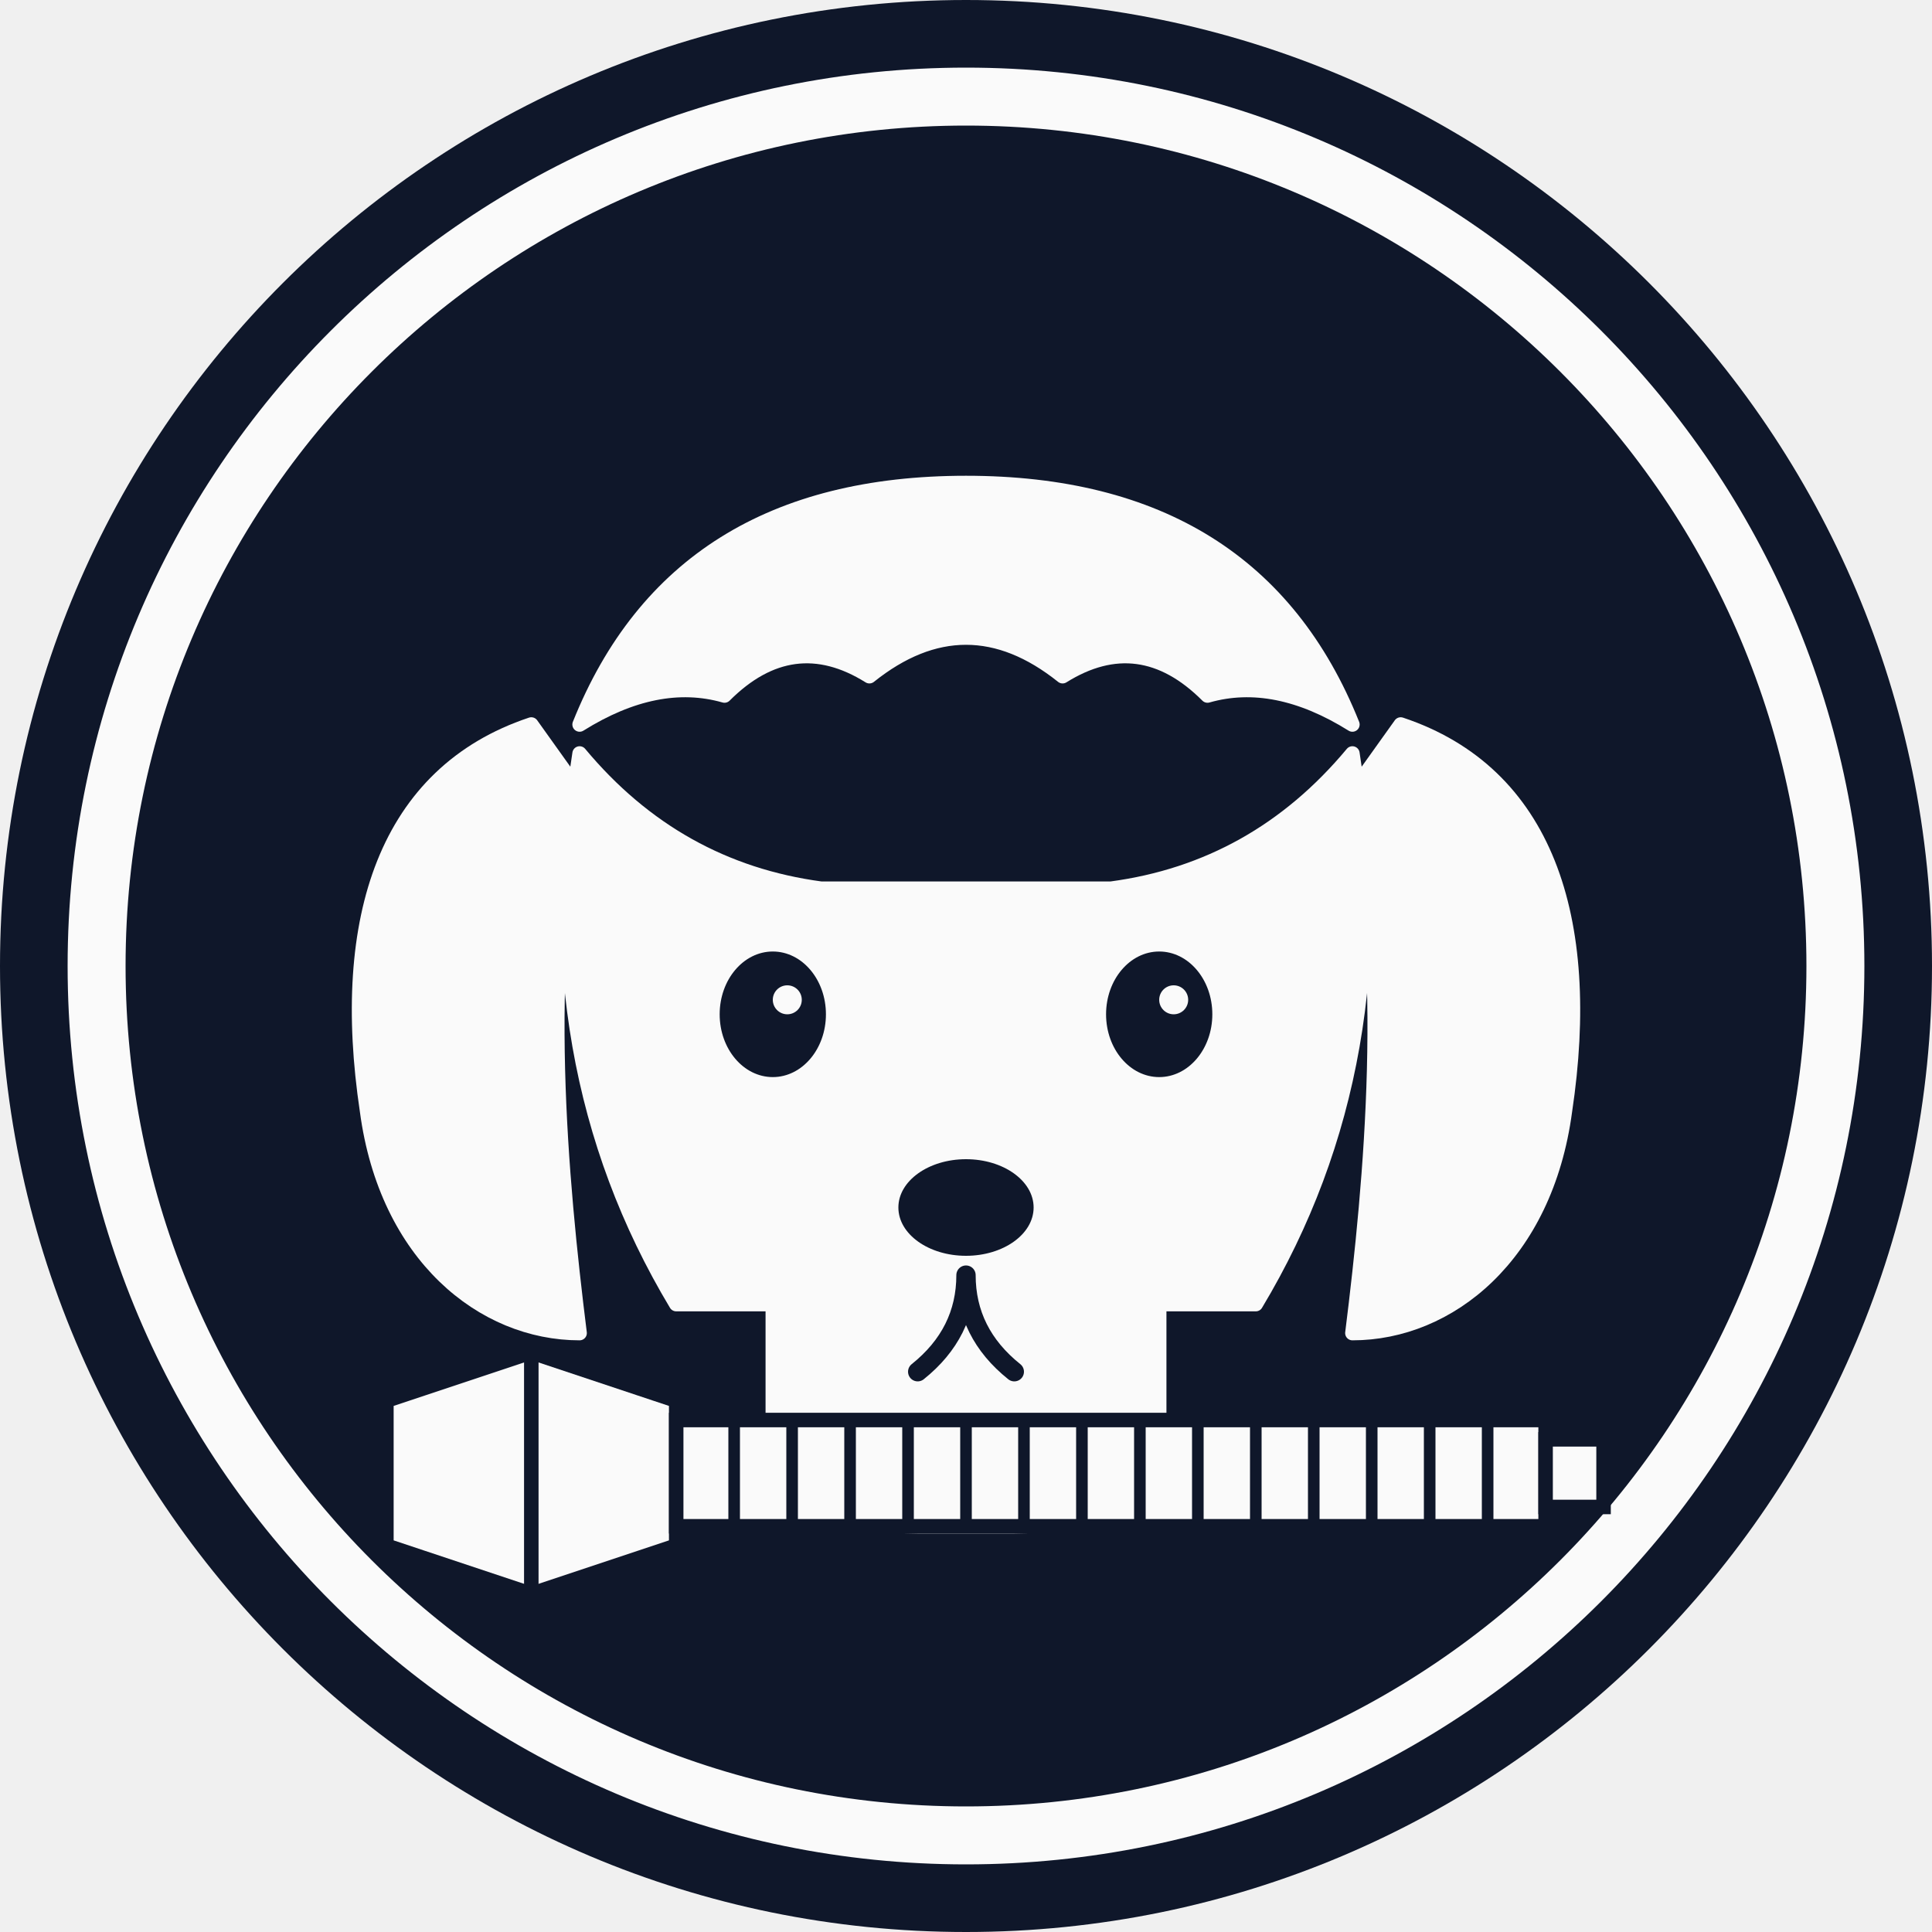
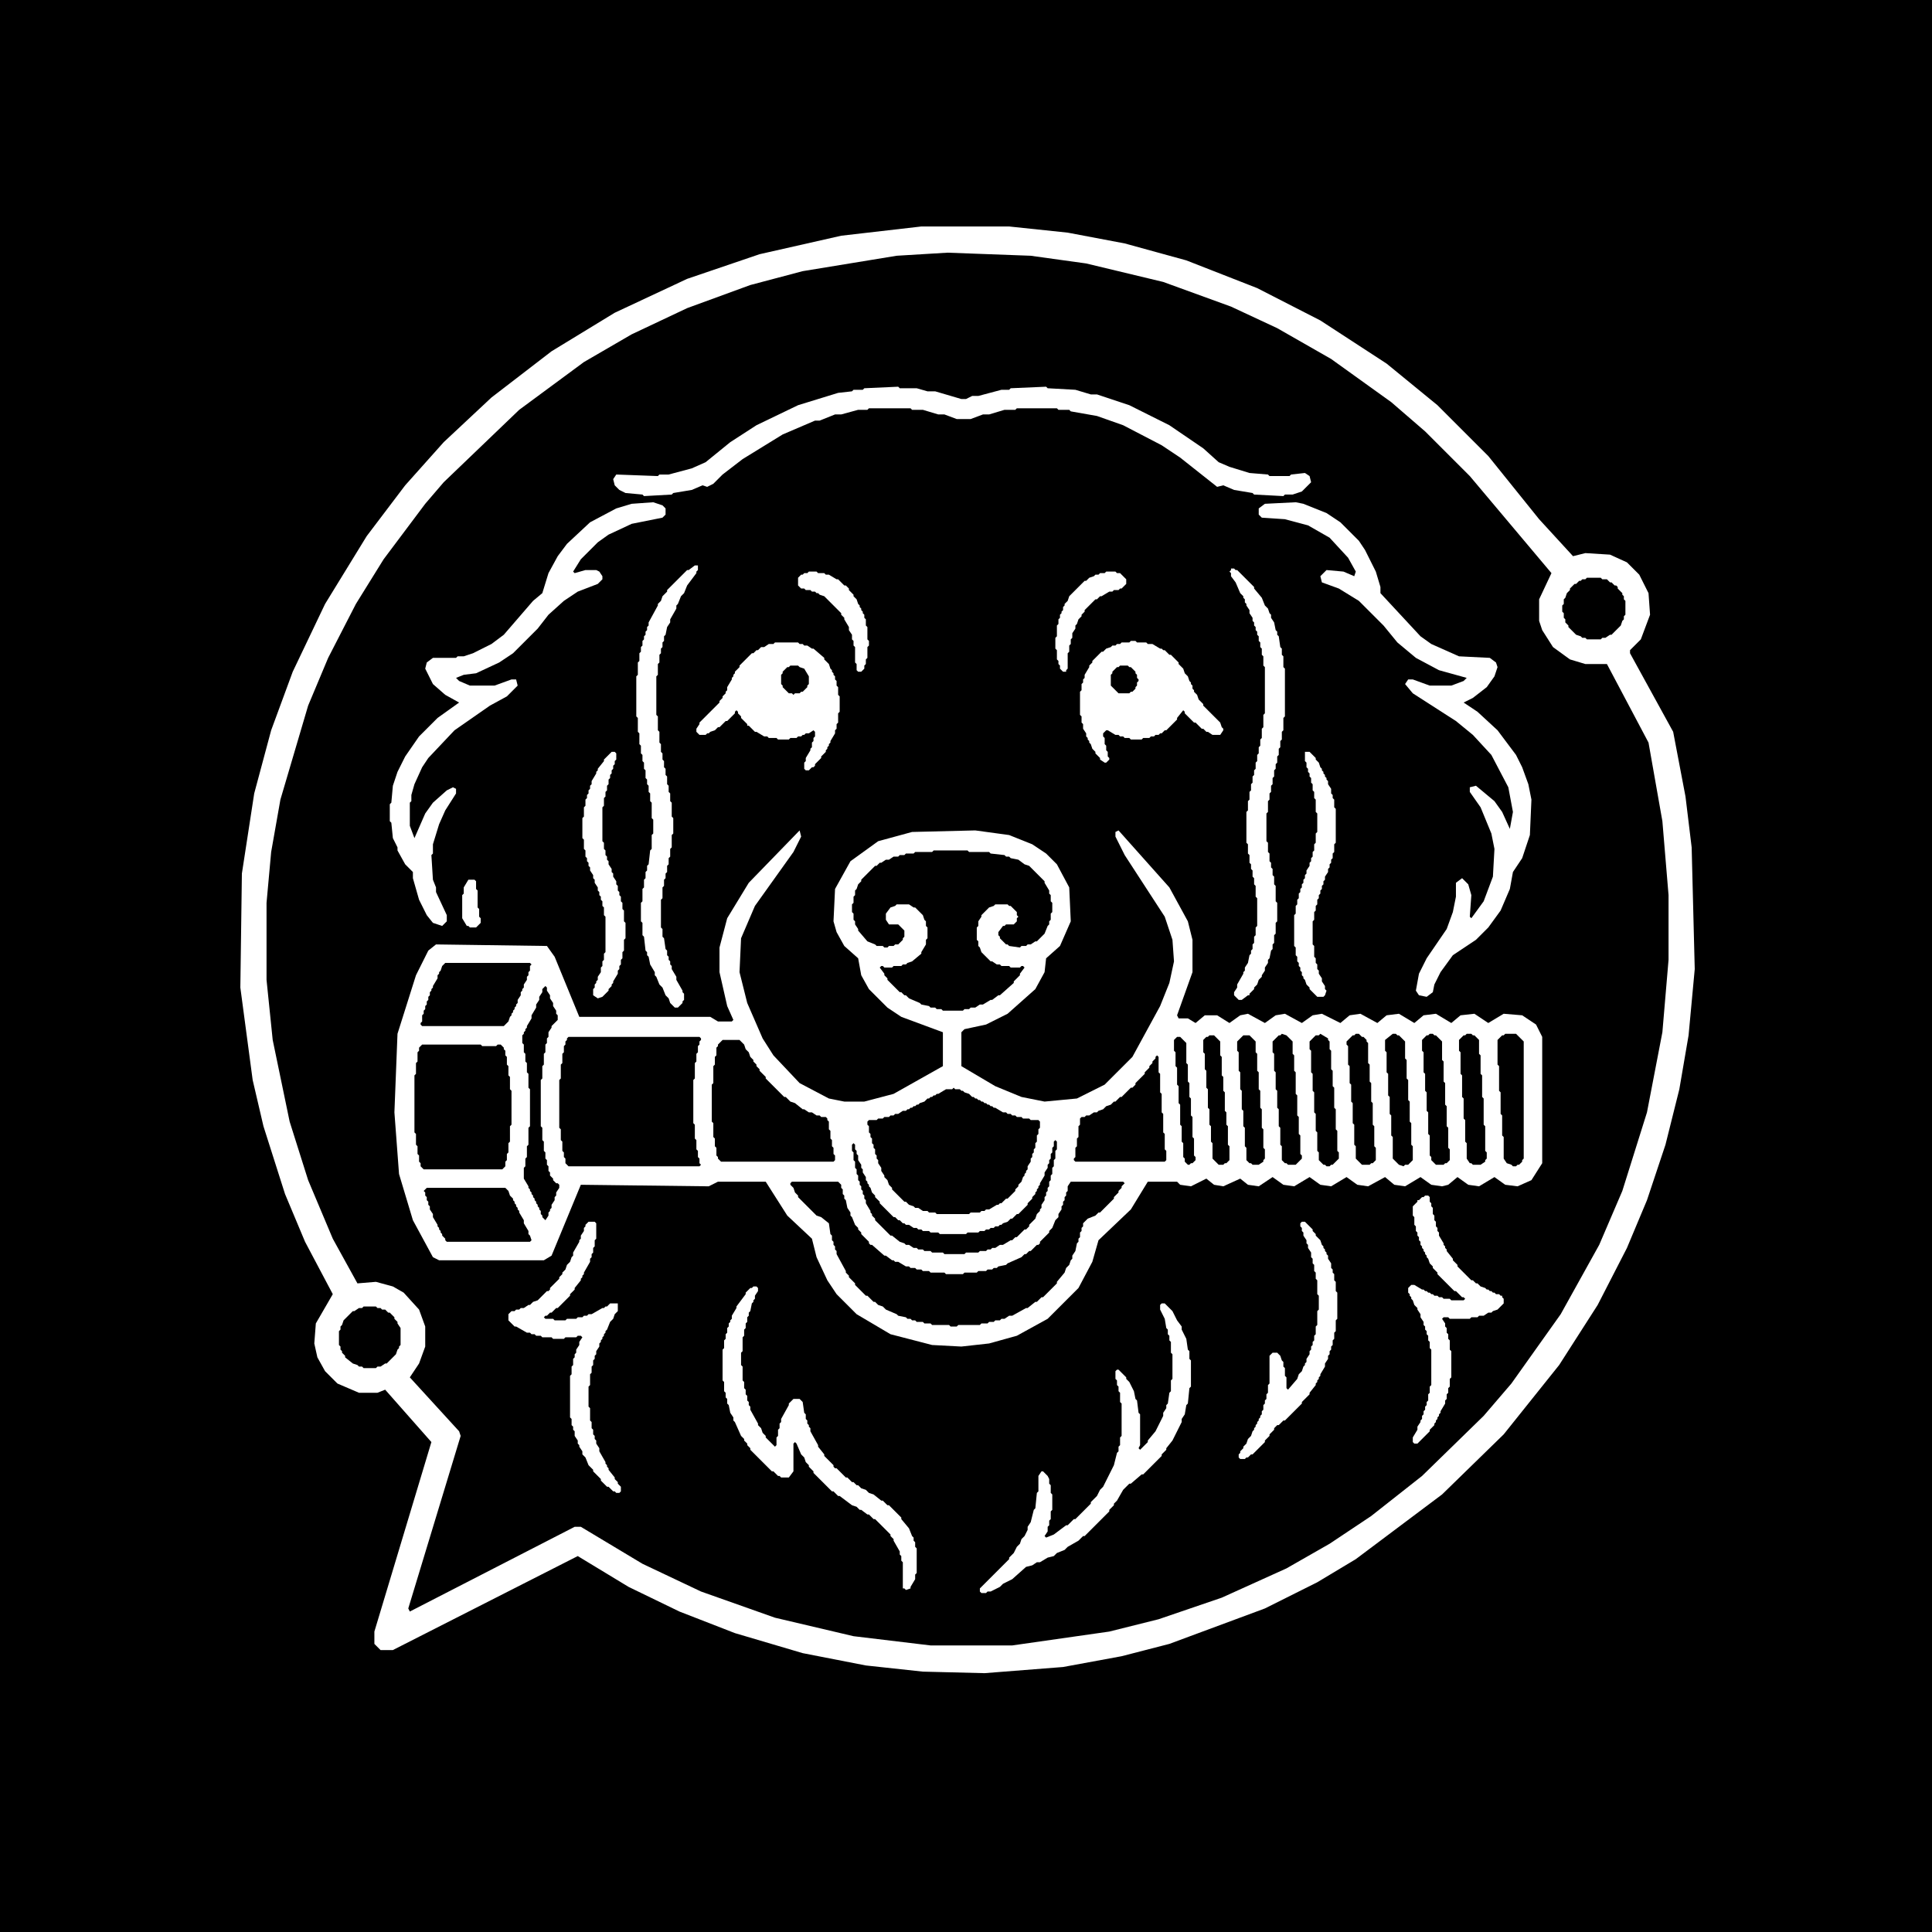
- <svg xmlns="http://www.w3.org/2000/svg" viewBox="0 0 200 200">
-   <circle cx="100" cy="100" r="100" fill="#0f172a" />
-   <circle cx="100" cy="100" r="90" fill="none" stroke="#fafafa" stroke-width="6" />
-   <g fill="#fafafa" stroke="#fafafa" stroke-width="1.5" stroke-linejoin="round">
-     <path d="M 55 75              C 40 80, 35 95, 38 115              C 40 130, 50 138, 60 138              C 58 122, 56 100, 60 82              Z" />
-     <path d="M 145 75              C 160 80, 165 95, 162 115              C 160 130, 150 138, 140 138              C 142 122, 144 100, 140 82              Z" />
-     <path d="M 60 75              Q 70 50, 100 50              Q 130 50, 140 75              Q 132 70, 125 72              Q 118 65, 110 70              Q 100 62, 90 70              Q 82 65, 75 72              Q 68 70, 60 75              Z" />
-     <path d="M 60 78              Q 55 110, 70 135              L 80 135              L 80 152              Q 85 158, 95 158              L 105 158              Q 115 158, 120 152              L 120 135              L 130 135              Q 145 110, 140 78              Q 130 90, 115 92              L 85 92              Q 70 90, 60 78              Z" />
-   </g>
-   <g fill="#0f172a">
-     <ellipse cx="80" cy="105" rx="5.5" ry="6.5" />
-     <ellipse cx="120" cy="105" rx="5.5" ry="6.5" />
-   </g>
-   <circle cx="81.5" cy="103.5" r="1.5" fill="#fafafa" />
-   <circle cx="121.5" cy="103.5" r="1.5" fill="#fafafa" />
-   <ellipse cx="100" cy="125" rx="7" ry="5" fill="#0f172a" />
-   <path d="M 100 132 Q 100 138, 95 142 M 100 132 Q 100 138, 105 142" stroke="#0f172a" stroke-width="2" fill="none" stroke-linecap="round" />
-   <g>
-     <polygon points="40,145 55,140 70,145 70,160 55,165 40,160" fill="#fafafa" stroke="#0f172a" stroke-width="1.5" />
-     <line x1="55" y1="140" x2="55" y2="165" stroke="#0f172a" stroke-width="1.5" />
-     <rect x="70" y="147" width="90" height="11" fill="#fafafa" stroke="#0f172a" stroke-width="1.5" />
-     <g stroke="#0f172a" stroke-width="1.2">
-       <line x1="76" y1="147" x2="76" y2="158" />
-       <line x1="82" y1="147" x2="82" y2="158" />
-       <line x1="88" y1="147" x2="88" y2="158" />
-       <line x1="94" y1="147" x2="94" y2="158" />
-       <line x1="100" y1="147" x2="100" y2="158" />
-       <line x1="106" y1="147" x2="106" y2="158" />
-       <line x1="112" y1="147" x2="112" y2="158" />
-       <line x1="118" y1="147" x2="118" y2="158" />
-       <line x1="124" y1="147" x2="124" y2="158" />
-       <line x1="130" y1="147" x2="130" y2="158" />
-       <line x1="136" y1="147" x2="136" y2="158" />
-       <line x1="142" y1="147" x2="142" y2="158" />
-       <line x1="148" y1="147" x2="148" y2="158" />
-       <line x1="154" y1="147" x2="154" y2="158" />
-     </g>
-     <rect x="160" y="149" width="6" height="7" fill="#fafafa" stroke="#0f172a" stroke-width="1.5" />
-   </g>
+ <svg xmlns="http://www.w3.org/2000/svg" width="1254" height="1254" viewBox="0 0 1254 1254" role="img" aria-label="AI chatbot dog line logo, dark theme reversed colors">
+   <style>.bg{fill:#000000}.logo-mark{fill:#FFFFFF}</style>
+   <rect class="bg" width="100%" height="100%" />
+   <path class="logo-mark" fill-rule="evenodd" d="M1064,373L1056,365L1045,360L1029,359L1021,361L999,337L966,296L933,263L900,236L857,208L816,187L770,169L730,158L693,151L655,147L598,147L546,153L493,165L446,181L399,203L358,228L319,258L288,287L263,315L238,348L211,392L190,436L176,474L165,515L157,567L156,641L164,701L171,731L185,775L198,806L216,840L205,859L204,872L206,881L211,890L219,898L233,904L245,904L250,902L280,936L243,1059L243,1067L247,1071L255,1071L375,1010L408,1030L441,1046L477,1060L521,1073L562,1081L599,1085L639,1086L690,1082L728,1075L759,1067L821,1044L855,1027L880,1012L936,970L976,931L1012,886L1037,847L1056,810L1069,779L1081,743L1090,707L1096,672L1100,629L1098,550L1094,517L1086,475L1058,424L1058,422L1065,415L1071,399L1070,385ZM236,848L244,848L245,849L247,849L248,850L250,850L252,852L253,852L256,855L256,856L258,858L258,859L260,862L260,873L259,874L259,875L258,876L257,879L251,885L250,885L247,887L245,887L244,888L236,888L235,887L233,887L232,886L229,885L224,881L224,880L222,878L222,877L221,876L221,874L220,873L220,864L221,863L221,861L222,860L223,857L229,851L230,851L233,849L235,849ZM1030,375L1039,375L1040,376L1043,376L1045,378L1046,378L1048,380L1049,380L1050,381L1050,382L1053,385L1053,386L1054,387L1054,389L1055,390L1055,399L1054,400L1054,402L1053,403L1052,406L1046,412L1045,412L1042,414L1040,414L1039,415L1030,415L1029,414L1027,414L1026,413L1023,412L1018,407L1018,406L1016,404L1016,402L1015,401L1015,398L1014,397L1014,393L1015,392L1015,389L1016,388L1017,385L1019,383L1019,382L1022,379L1023,379L1025,377L1026,377L1027,376L1029,376ZM903,261L925,280L954,309L1007,372L999,389L999,403L1001,409L1008,420L1019,428L1029,431L1043,431L1070,482L1079,533L1083,581L1083,623L1079,670L1069,722L1053,773L1038,808L1013,853L981,898L963,919L923,958L890,984L863,1002L835,1018L793,1037L752,1051L720,1059L657,1068L604,1068L554,1062L503,1050L455,1033L417,1015L377,991L373,991L266,1046L265,1044L299,932L298,929L266,894L272,885L276,874L276,861L272,850L262,839L255,835L244,832L232,833L216,804L200,766L188,728L177,675L173,636L173,586L176,553L182,519L200,458L213,427L231,392L249,363L276,327L288,313L337,266L379,235L410,217L446,200L487,185L521,176L582,166L615,164L669,166L705,171L755,183L799,199L829,213L864,233ZM756,846L754,846L753,847L753,850L756,856L757,862L758,863L758,866L759,867L759,870L760,871L760,878L761,879L761,895L760,896L760,903L759,904L758,911L757,912L757,914L755,917L755,919L750,929L745,935L745,936L740,941L739,940L740,938L740,918L739,917L738,909L737,908L736,903L733,897L731,895L731,894L726,889L725,889L724,890L724,895L725,896L725,899L726,900L726,903L727,904L727,910L728,911L728,932L727,933L727,938L726,939L726,942L725,943L723,951L716,965L714,967L712,971L708,975L708,976L698,986L697,986L693,990L692,990L684,996L679,998L678,997L680,994L680,991L681,990L681,987L682,986L682,981L683,980L683,970L682,969L682,964L681,963L681,960L680,958L677,955L676,955L674,958L674,968L673,969L672,979L671,980L669,988L667,991L667,993L665,997L663,999L662,1002L660,1004L658,1008L655,1011L655,1012L636,1031L636,1033L637,1034L640,1034L641,1033L643,1033L649,1030L651,1028L657,1025L666,1017L670,1016L673,1014L675,1014L680,1011L684,1010L686,1008L691,1006L693,1004L700,1000L703,997L704,997L720,981L720,980L723,977L723,976L725,974L729,967L733,963L734,963L741,957L742,957L754,945L754,944L757,941L757,940L761,935L767,923L767,921L769,918L770,912L771,911L772,901L773,900L773,883L772,882L772,877L771,876L770,869L767,863L767,861L764,857L761,851ZM487,836L484,839L484,840L478,848L478,849L475,854L475,856L474,857L474,858L473,859L473,861L472,862L472,865L471,866L471,869L470,870L470,875L469,876L469,896L470,897L470,903L471,904L471,907L472,908L472,911L473,912L474,917L476,920L476,922L477,923L481,932L483,934L483,935L485,937L485,938L487,940L487,941L501,955L502,955L505,958L506,958L507,959L512,959L515,955L515,937L516,936L517,937L520,944L522,946L523,949L525,951L525,952L528,955L528,956L540,968L541,968L544,971L545,971L553,977L556,978L558,980L559,980L563,983L564,983L567,986L568,986L578,996L578,997L580,999L580,1000L584,1007L584,1009L585,1010L585,1013L586,1014L586,1031L587,1031L588,1032L591,1031L591,1030L594,1025L594,1022L595,1021L595,1005L594,1004L594,1001L593,1000L593,998L592,997L590,992L585,986L585,985L577,977L576,977L573,974L572,974L567,970L564,969L562,967L559,966L557,964L556,964L554,962L553,962L550,959L549,959L543,953L542,953L541,952L541,951L535,945L535,944L531,939L531,938L526,929L526,927L525,926L525,925L524,924L524,922L523,921L523,918L522,917L521,910L519,908L515,908L512,911L512,912L507,921L507,923L506,924L506,927L505,928L505,932L504,933L504,938L503,939L497,933L497,932L495,930L494,927L492,925L492,924L487,915L487,913L486,912L486,910L485,909L485,906L484,905L484,902L483,901L483,897L482,896L482,887L481,886L481,878L482,877L482,868L483,867L483,863L484,862L484,859L485,858L485,855L486,854L486,852L487,851L488,846L489,845L489,844L490,843L490,841L492,838L492,836L491,835L489,835L488,836ZM847,793L845,793L844,794L844,796L845,797L845,799L846,800L846,802L848,805L848,807L849,808L849,810L851,813L851,816L852,817L852,820L853,821L853,825L854,826L854,830L855,831L855,840L856,841L856,850L855,851L855,860L854,861L854,866L853,867L853,870L852,871L852,873L851,874L851,876L850,877L850,879L848,882L848,884L847,885L847,886L846,887L845,890L843,892L842,895L836,902L835,901L835,894L834,893L834,888L833,887L833,884L832,883L831,880L829,878L826,878L824,880L824,898L823,899L823,904L822,905L822,908L821,909L821,911L820,912L820,915L819,916L819,918L818,919L818,920L817,921L817,922L816,923L816,924L815,925L815,926L814,927L814,928L813,929L812,932L810,934L809,937L807,939L807,940L805,942L805,943L804,944L804,946L805,947L808,947L809,946L810,946L812,944L813,944L821,936L821,935L824,932L824,931L827,928L827,927L829,925L830,925L833,922L834,922L845,911L845,910L850,905L850,904L854,899L854,898L855,897L855,896L856,895L856,894L857,893L857,892L860,887L860,885L862,882L862,880L863,879L863,877L864,876L864,874L865,873L865,870L866,869L866,865L867,864L867,857L868,856L868,839L867,838L867,832L866,831L866,827L865,826L865,824L864,823L864,820L862,817L862,815L861,814L861,813L860,812L860,811L859,810L859,809L858,808L857,805L854,802L854,801L852,799L852,798ZM382,793L380,795L380,796L379,797L379,799L377,802L377,804L376,805L376,806L372,813L372,815L371,816L370,819L368,821L367,824L365,826L365,827L363,829L363,830L357,836L357,837L356,838L355,838L349,844L346,845L344,847L343,847L340,849L338,849L337,850L335,850L334,851L332,851L330,853L330,857L334,861L335,861L342,865L344,865L345,866L347,866L348,867L351,867L352,868L358,868L359,869L366,869L367,868L374,868L375,867L377,867L378,868L376,871L376,873L374,876L374,878L373,879L373,881L372,882L372,886L371,887L371,892L370,893L370,920L371,921L371,925L372,926L372,928L373,929L373,932L375,935L375,937L376,938L376,939L378,942L378,944L380,946L382,951L385,954L385,955L390,960L390,961L394,965L395,965L398,968L399,968L400,969L402,969L403,968L403,965L401,963L401,962L399,960L399,959L395,954L395,953L394,952L394,951L393,950L393,949L389,942L389,940L387,937L387,935L386,934L386,932L385,931L385,928L384,927L384,923L383,922L383,914L382,913L382,900L383,899L383,892L384,891L384,887L385,886L385,883L386,882L386,880L387,879L387,877L389,874L389,872L390,871L390,870L391,869L391,868L392,867L392,866L393,865L393,864L394,863L396,858L398,856L399,853L401,851L401,846L396,846L394,848L393,848L392,849L391,849L384,853L382,853L381,854L379,854L378,855L375,855L374,856L368,856L367,857L360,857L359,856L354,856L353,855L354,854L355,854L357,852L358,852L361,849L362,849L370,841L370,840L373,837L373,836L377,831L377,830L378,829L378,828L379,827L379,826L383,819L383,817L384,816L384,814L385,813L385,810L386,809L386,805L387,804L387,794L386,793ZM927,776L925,776L924,777L923,777L921,779L920,779L920,780L917,783L917,789L918,790L918,795L919,796L919,799L920,800L920,802L921,803L921,805L922,806L922,808L923,809L923,810L924,811L924,812L925,813L925,814L926,815L926,816L927,817L928,820L930,822L930,823L933,826L933,827L944,838L945,838L949,842L950,842L951,843L950,844L942,844L941,843L937,843L936,842L934,842L933,841L931,841L930,840L929,840L928,839L927,839L926,838L925,838L924,837L923,837L918,834L916,834L914,836L914,839L915,840L915,841L916,842L916,843L917,844L918,847L920,849L920,850L922,853L922,855L924,858L924,860L925,861L925,863L926,864L926,866L927,867L927,870L928,871L928,875L929,876L929,899L928,900L928,904L927,905L927,909L926,910L926,912L925,913L925,915L924,916L924,918L923,919L923,921L922,922L922,923L920,926L920,928L917,933L917,936L918,937L920,937L928,929L928,928L931,925L931,924L932,923L932,922L933,921L933,920L934,919L934,918L935,917L935,916L938,911L938,909L939,908L939,905L940,904L940,901L941,900L941,895L942,894L942,877L941,876L941,870L940,869L940,866L939,865L939,862L938,861L938,859L936,856L937,855L940,855L941,856L954,856L955,855L959,855L960,854L963,854L966,852L968,852L969,851L972,850L976,846L976,843L975,842L975,841L974,841L973,840L971,840L970,839L969,839L968,838L967,838L966,837L965,837L964,836L961,835L959,833L958,833L956,831L955,831L946,822L946,821L943,818L943,817L939,812L939,811L938,810L938,809L937,808L937,807L934,802L934,800L933,799L933,797L932,796L932,793L931,792L931,789L930,788L930,784L929,783L929,781L928,780L928,777ZM304,571L301,576L301,580L300,581L300,596L303,601L304,601L305,602L309,602L312,599L312,596L311,595L311,590L310,589L310,578L309,577L309,572L308,571ZM258,671L256,722L259,762L268,792L281,816L285,818L353,818L358,815L377,769L460,770L466,767L497,767L511,789L527,804L530,816L537,831L543,840L556,853L578,866L605,873L624,874L642,872L660,867L680,856L700,836L709,819L713,805L734,785L745,767L764,767L766,769L773,770L783,765L788,769L794,770L805,765L810,769L817,770L826,764L833,769L840,770L850,764L857,769L864,770L874,764L881,769L888,770L899,764L905,769L912,770L922,764L929,769L936,770L940,769L946,764L953,769L960,770L970,764L977,769L985,770L994,766L1001,755L1001,673L997,665L988,659L976,658L966,664L957,658L948,659L942,664L932,658L924,659L918,664L908,658L900,659L894,664L883,658L876,659L870,664L858,658L852,659L845,664L834,658L828,659L821,664L810,658L805,659L798,664L790,659L782,659L776,664L771,661L765,661L764,659L774,631L774,610L771,598L759,576L726,539L724,540L724,543L730,555L756,595L761,610L762,624L759,638L753,653L735,686L717,704L699,713L678,715L663,712L646,705L624,692L624,670L626,668L640,665L654,658L672,642L678,631L679,622L688,614L695,598L694,576L686,561L679,554L670,548L655,542L633,539L592,540L570,546L552,559L542,577L541,598L543,605L548,614L557,622L559,633L564,642L576,654L585,660L612,670L612,692L580,710L561,715L548,715L538,713L519,703L502,685L495,674L485,651L480,631L481,609L490,588L515,553L520,543L519,539L486,573L472,596L467,615L467,631L472,653L476,662L475,663L466,663L461,660L376,660L360,621L355,614L283,613L278,617L270,633ZM275,773L277,771L328,771L330,773L331,776L333,778L333,779L334,780L334,781L335,782L335,783L336,784L336,785L337,786L337,787L340,792L340,794L343,799L343,801L344,802L345,805L344,806L290,806L289,805L289,804L287,802L287,801L286,800L286,799L285,798L285,797L284,796L284,795L281,790L281,788L279,785L279,783L278,782L278,780L277,779L277,777L276,776L276,774ZM513,769L513,768L514,767L544,767L546,769L546,771L547,772L547,775L548,776L548,778L549,779L550,784L552,787L552,789L553,790L555,795L557,797L557,798L559,800L559,801L564,806L564,807L565,808L566,808L574,815L575,815L579,818L580,818L581,819L583,819L588,822L590,822L591,823L594,823L595,824L598,824L599,825L603,825L604,826L613,826L614,827L625,827L626,826L634,826L635,825L640,825L641,824L644,824L645,823L647,823L648,822L653,821L654,820L663,816L665,814L666,814L668,812L669,812L673,808L674,808L675,807L675,806L681,800L681,799L683,797L685,792L687,790L687,788L689,785L689,783L690,782L690,780L691,779L691,777L692,776L692,774L693,773L693,770L695,767L729,767L730,768L728,770L728,771L726,773L726,774L723,777L723,778L714,787L713,787L711,789L706,791L703,794L703,796L702,797L702,799L701,800L701,803L700,804L700,806L699,807L698,812L696,815L696,817L695,818L694,821L692,823L691,826L686,832L686,833L677,842L676,842L673,845L672,845L667,849L666,849L657,854L655,854L652,856L650,856L649,857L646,857L645,858L642,858L641,859L637,859L636,860L622,860L621,861L617,861L616,860L605,860L604,859L600,859L599,858L595,858L594,857L592,857L591,856L589,856L588,855L583,854L582,853L575,850L573,848L570,847L568,845L567,845L563,841L562,841L555,834L555,833L551,829L551,828L549,826L549,825L543,814L543,812L542,811L542,809L541,808L541,806L540,805L540,802L539,801L538,794L533,790L530,789L518,777L518,776L516,774L515,771ZM686,741L686,746L685,747L685,752L684,753L684,757L683,758L683,762L682,763L682,766L681,767L681,770L680,771L680,773L679,774L679,776L678,777L678,779L676,782L676,784L675,785L675,786L673,788L672,791L668,795L668,796L666,798L665,798L660,803L659,803L657,805L656,805L651,808L649,808L646,810L644,810L643,811L641,811L640,812L636,812L635,813L627,813L626,814L613,814L612,813L605,813L604,812L600,812L599,811L596,811L595,810L593,810L590,808L588,808L587,807L584,806L579,802L578,802L568,792L568,791L566,789L566,788L565,787L565,786L562,781L562,779L561,778L561,776L560,775L560,773L559,772L559,770L558,769L558,767L557,766L557,763L556,762L556,759L555,758L555,754L554,753L554,748L553,747L553,743L554,742L555,743L555,746L556,747L556,749L557,750L557,753L559,756L559,758L560,759L560,761L562,764L562,766L563,767L563,768L564,769L564,770L565,771L566,774L568,776L568,777L571,780L571,781L580,790L581,790L583,792L584,792L586,794L587,794L588,795L590,795L593,797L595,797L596,798L598,798L599,799L603,799L604,800L609,800L610,801L627,801L628,800L635,800L636,799L639,799L640,798L642,798L643,797L645,797L646,796L648,796L649,795L650,795L651,794L654,793L656,791L657,791L660,788L661,788L667,782L667,781L670,778L670,777L672,775L672,774L673,773L673,772L674,771L674,770L675,769L675,768L678,763L678,761L680,758L680,756L681,755L681,753L682,752L682,749L683,748L683,745L684,744L684,741L685,740ZM563,728L564,727L569,727L570,726L573,726L574,725L577,725L578,724L580,724L581,723L583,723L586,721L588,721L589,720L590,720L591,719L592,719L593,718L594,718L595,717L596,717L597,716L600,715L602,713L603,713L604,712L605,712L606,711L607,711L608,710L609,710L614,707L618,707L619,706L620,707L623,707L624,708L625,708L626,709L629,710L631,712L632,712L633,713L634,713L635,714L636,714L637,715L638,715L639,716L640,716L641,717L642,717L643,718L644,718L645,719L646,719L651,722L653,722L654,723L656,723L657,724L659,724L660,725L663,725L664,726L668,726L669,727L674,727L675,728L675,732L674,733L674,736L673,737L673,741L672,742L672,745L671,746L671,748L670,749L670,751L669,752L669,754L667,757L667,759L666,760L666,761L665,762L665,763L664,764L663,767L661,769L661,770L659,772L659,773L654,778L653,778L650,781L649,781L648,782L647,782L642,785L640,785L639,786L637,786L636,787L630,787L629,788L608,788L607,787L603,787L602,786L599,786L596,784L594,784L593,783L590,782L588,780L587,780L579,772L579,771L577,769L576,766L574,764L574,763L572,760L572,758L570,755L570,753L569,752L569,750L568,749L568,746L567,745L567,743L566,742L566,739L565,738L565,736L564,735L564,731L563,730ZM751,685L752,686L752,696L753,697L753,709L754,710L754,722L755,723L755,735L756,736L756,746L757,747L757,753L756,754L698,754L697,753L697,752L698,751L698,745L699,744L699,739L700,738L700,731L701,730L701,726L702,725L704,725L705,724L707,724L710,722L712,722L713,721L716,720L718,718L721,717L723,715L724,715L727,712L728,712L734,706L735,706L737,704L737,703L743,697L743,696L746,693L746,692L748,690L748,689L750,687L750,686ZM274,678L312,678L313,679L322,679L323,678L325,678L327,680L327,681L328,682L328,685L329,686L329,691L330,692L330,698L331,699L331,707L332,708L332,730L331,731L331,741L330,742L330,748L329,749L329,753L328,754L328,757L326,759L275,759L273,757L273,755L272,754L272,750L271,749L271,744L270,743L270,736L269,735L269,698L270,697L270,690L271,689L271,683L272,682L272,680ZM469,675L480,675L483,678L484,681L486,683L487,686L489,688L489,689L491,691L491,692L493,694L493,695L497,699L497,700L509,712L510,712L513,715L516,716L521,720L522,720L525,722L527,722L530,724L532,724L533,725L536,725L537,726L537,727L538,728L538,733L539,734L539,739L540,740L540,744L541,745L541,749L542,750L542,753L541,754L468,754L466,752L466,751L465,750L465,745L464,744L464,739L463,738L463,729L462,728L462,704L463,703L463,692L464,691L464,686L465,685L465,680L466,679L466,678ZM764,673L766,673L770,677L770,690L771,691L771,702L772,703L772,712L773,713L773,724L774,725L774,738L775,739L775,750L776,751L776,753L774,755L773,755L772,756L771,756L769,754L769,752L768,751L768,742L767,741L767,731L766,730L766,717L765,716L765,705L764,704L764,693L763,692L763,683L762,682L762,675ZM368,674L369,673L454,673L455,674L455,675L454,676L454,678L453,679L453,683L452,684L452,689L451,690L451,700L450,701L450,729L451,730L451,739L452,740L452,746L453,747L453,751L454,752L454,755L455,756L454,757L369,757L367,755L367,752L366,751L366,748L365,747L365,741L364,740L364,733L363,732L363,701L364,700L364,691L365,690L365,684L366,683L366,679L367,678L367,676L368,675ZM807,672L811,672L815,676L815,683L816,684L816,695L817,696L817,707L818,708L818,719L819,720L819,732L820,733L820,745L821,746L821,752L820,753L820,754L817,756L813,756L812,755L811,755L809,753L809,745L808,744L808,732L807,731L807,721L806,720L806,708L805,707L805,696L804,695L804,683L803,682L803,676ZM785,672L788,672L792,676L792,685L793,686L793,698L794,699L794,708L795,709L795,721L796,722L796,730L797,731L797,743L798,744L798,753L796,755L795,755L794,756L791,756L787,752L787,742L786,741L786,731L785,730L785,720L784,719L784,707L783,706L783,695L782,694L782,684L781,683L781,675L783,673L784,673ZM977,671L984,671L989,676L989,752L988,753L988,754L986,756L985,756L984,757L982,757L981,756L978,755L976,752L976,738L975,737L975,724L974,723L974,709L973,708L973,692L972,691L972,675L975,672L976,672ZM952,671L955,671L956,672L957,672L960,675L960,684L961,685L961,697L962,698L962,712L963,713L963,730L964,731L964,747L965,748L965,752L964,753L964,754L961,756L956,756L955,755L954,755L952,752L952,742L951,741L951,727L950,726L950,713L949,712L949,698L948,697L948,683L947,682L947,675L950,672L951,672ZM928,671L930,671L931,672L932,672L936,676L936,688L937,689L937,702L938,703L938,717L939,718L939,731L940,732L940,745L941,746L941,753L939,755L938,755L937,756L932,756L929,753L929,751L928,750L928,737L927,736L927,722L926,721L926,709L925,708L925,697L924,696L924,683L923,682L923,675L926,672L927,672ZM904,671L906,671L907,672L908,672L912,676L912,687L913,688L913,700L914,701L914,714L915,715L915,728L916,729L916,743L917,744L917,753L914,756L912,756L911,757L908,756L904,752L904,738L903,737L903,724L902,723L902,712L901,711L901,697L900,696L900,683L899,682L899,675ZM880,671L882,671L884,673L885,673L887,675L887,676L888,677L888,690L889,691L889,702L890,703L890,715L891,716L891,730L892,731L892,744L893,745L893,753L891,755L890,755L889,756L884,756L880,752L880,744L879,743L879,730L878,729L878,716L877,715L877,704L876,703L876,692L875,691L875,679L874,678L874,676L878,672L879,672ZM857,671L862,674L862,675L863,676L863,681L864,682L864,694L865,695L865,705L866,706L866,719L867,720L867,733L868,734L868,747L869,748L869,752L865,756L864,756L863,757L861,757L860,756L859,756L856,753L856,748L855,747L855,735L854,734L854,723L853,722L853,709L852,708L852,697L851,696L851,682L850,681L850,676L854,672L856,672ZM832,671L835,672L839,676L839,684L840,685L840,695L841,696L841,710L842,711L842,724L843,725L843,736L844,737L844,749L845,750L845,752L841,756L836,756L835,755L834,755L832,753L832,744L831,743L831,732L830,731L830,720L829,719L829,708L828,707L828,696L827,695L827,684L826,683L826,676L830,672L831,672ZM354,640L355,641L355,643L357,646L357,648L359,651L359,653L361,656L361,658L362,659L362,662L358,666L358,667L356,670L356,673L355,674L355,677L354,678L354,683L353,684L353,691L352,692L352,700L351,701L351,731L352,732L352,740L353,741L353,747L354,748L354,752L355,753L355,756L356,757L356,760L357,761L357,763L359,765L359,766L361,768L362,768L363,769L363,771L361,774L361,776L360,777L360,779L358,782L358,784L357,785L357,786L356,787L356,789L354,792L352,790L352,789L351,788L351,786L350,785L350,784L349,783L349,782L348,781L348,780L347,779L347,778L346,777L346,776L345,775L345,774L344,773L344,772L343,771L343,770L340,765L340,758L341,757L341,752L342,751L342,744L343,743L343,732L344,731L344,707L343,706L343,697L342,696L342,690L341,689L341,684L340,683L340,678L339,677L339,672L340,671L340,670L341,669L341,668L342,667L342,666L345,661L345,659L348,654L348,652L350,649L350,647L352,644L352,642ZM273,665L273,664L274,663L274,659L275,658L275,656L276,655L276,653L277,652L277,650L278,649L278,647L279,646L279,644L280,643L280,642L281,641L281,640L284,635L284,633L285,632L285,631L286,630L287,627L289,625L344,625L345,626L344,627L344,630L343,631L343,633L342,634L342,636L340,639L340,641L339,642L339,643L338,644L338,646L336,649L336,651L335,652L335,653L334,654L334,655L333,656L333,657L332,658L332,659L331,660L330,663L327,666L274,666ZM571,560L572,560L575,558L577,558L580,556L583,556L584,555L587,555L588,554L593,554L594,553L605,553L606,552L628,552L629,553L642,553L643,554L652,555L653,556L655,556L656,557L661,558L665,561L668,562L678,572L678,573L681,578L681,580L682,581L682,585L683,586L683,592L682,593L682,597L681,598L681,600L680,601L678,606L673,611L672,611L669,613L667,613L666,614L663,614L662,615L655,614L654,613L653,613L649,609L649,608L648,607L648,605L651,601L652,601L653,600L658,600L660,598L660,596L661,595L660,594L660,592L656,588L655,588L654,587L646,587L645,588L642,589L637,594L637,595L635,598L635,601L634,602L634,610L635,611L635,614L636,615L637,618L643,624L644,624L647,626L649,626L650,627L655,627L656,628L662,628L663,627L664,627L665,628L662,632L662,633L658,637L658,638L649,646L648,646L644,649L643,649L638,652L636,652L633,654L630,654L629,655L626,655L625,656L612,656L611,655L608,655L607,654L604,654L603,653L598,652L597,651L590,648L588,646L587,646L585,644L584,644L576,636L576,635L574,633L574,632L571,628L572,627L573,627L574,628L579,628L580,627L585,627L586,626L588,626L589,625L592,624L598,619L598,618L601,613L601,610L602,609L602,602L601,601L601,598L600,597L599,594L594,589L593,589L590,587L582,587L581,588L578,589L575,593L575,597L577,600L583,600L587,604L587,608L586,609L586,610L583,613L581,613L580,614L577,614L576,615L574,615L573,614L569,614L568,613L563,611L557,604L557,603L555,600L555,598L554,597L554,593L553,592L553,587L554,586L554,582L555,581L555,578L556,577L557,574L559,572L559,571L568,562L569,562ZM847,488L847,494L848,495L848,498L849,499L849,501L850,502L850,504L851,505L851,508L852,509L852,513L853,514L853,518L854,519L854,527L855,528L855,540L854,541L854,547L853,548L853,552L852,553L852,556L851,557L851,559L850,560L850,562L848,565L848,567L847,568L847,570L846,571L846,573L845,574L845,576L844,577L844,579L843,580L843,583L842,584L842,587L841,588L841,593L840,594L840,614L841,615L841,620L842,621L842,624L843,625L843,627L844,628L844,630L845,631L845,633L846,634L846,635L847,636L848,639L850,641L850,642L855,647L859,647L860,646L861,643L860,642L860,640L858,637L858,635L856,632L856,630L855,629L855,626L854,625L854,622L853,621L853,614L852,613L852,598L853,597L853,592L854,591L854,588L855,587L855,584L856,583L856,581L857,580L857,578L858,577L858,575L859,574L859,572L860,571L860,569L862,566L862,564L863,563L863,561L864,560L864,558L865,557L865,554L866,553L866,548L867,547L867,525L866,524L866,519L865,518L865,516L864,515L864,512L862,509L862,507L861,506L861,505L860,504L860,503L859,502L859,501L858,500L858,499L857,498L856,495L854,493L854,492L850,488ZM399,488L397,488L392,493L392,494L388,499L388,500L387,501L387,502L384,507L384,509L383,510L383,512L382,513L382,515L381,516L381,518L380,519L380,523L379,524L379,530L378,531L378,544L379,545L379,551L380,552L380,556L381,557L381,559L382,560L382,562L383,563L383,565L385,568L385,570L386,571L386,573L388,576L388,578L389,579L389,581L390,582L390,584L391,585L391,588L392,589L392,594L393,595L393,618L392,619L392,623L391,624L391,627L390,628L390,631L388,634L388,636L387,637L387,638L386,639L386,641L385,642L385,646L388,648L391,647L395,643L395,642L397,640L397,639L398,638L398,637L401,632L401,630L402,629L402,627L403,626L403,623L404,622L404,618L405,617L405,610L406,609L406,599L405,598L405,591L404,590L404,586L403,585L403,582L402,581L402,579L401,578L401,575L400,574L400,572L398,569L398,567L397,566L397,564L395,561L395,559L394,558L394,556L393,555L393,552L392,551L392,547L391,546L391,524L392,523L392,518L393,517L393,514L394,513L394,510L395,509L395,506L396,505L396,503L397,502L397,500L398,499L398,497L399,496L399,494L400,493L400,489ZM499,418L496,420L494,420L492,422L491,422L489,424L488,424L480,432L480,433L477,436L477,437L476,438L476,439L475,440L475,441L472,446L472,448L471,449L471,450L469,452L469,453L467,455L467,456L454,469L454,470L452,473L452,475L454,477L458,477L459,476L460,476L461,475L464,474L466,472L467,472L471,468L472,468L477,463L477,462L478,461L479,462L479,463L481,465L481,466L485,470L485,471L486,471L490,475L491,475L496,478L498,478L499,479L504,479L505,480L512,480L513,479L517,479L518,478L520,478L521,477L522,477L523,476L525,476L528,474L529,475L529,478L528,479L528,481L527,482L527,485L526,486L526,487L523,492L523,494L522,495L522,499L523,500L525,500L527,498L528,498L529,497L529,496L533,492L533,491L536,488L536,487L537,486L537,485L538,484L538,483L539,482L539,481L542,476L542,474L543,473L543,470L544,469L544,463L545,462L545,452L544,451L544,446L543,445L543,442L542,441L542,439L541,438L541,437L540,436L540,435L539,434L538,431L535,428L535,427L528,421L527,421L524,419L522,419L521,418L519,418L518,417L503,417L502,418ZM513,432L518,432L519,433L522,434L525,439L525,444L524,445L524,446L521,449L520,449L519,450L516,450L515,451L514,450L512,450L508,446L508,445L507,444L507,438L508,437L508,436L511,433L512,433ZM704,438L704,440L703,441L703,443L702,444L702,448L701,449L701,464L702,465L702,469L703,470L703,473L705,476L705,478L706,479L706,480L707,481L707,482L708,483L709,486L711,488L711,489L714,492L714,493L717,495L718,495L720,493L720,492L719,491L719,488L718,487L718,484L717,483L717,479L716,478L716,476L718,474L719,474L724,477L726,477L727,478L729,478L730,479L733,479L734,480L741,480L742,479L746,479L747,478L749,478L750,477L752,477L753,476L754,476L756,474L757,474L764,467L764,466L768,461L769,462L769,463L775,469L776,469L780,473L781,473L783,475L784,475L787,477L792,477L794,474L794,473L793,472L792,469L781,458L781,457L778,454L777,451L775,449L775,448L774,447L774,445L773,444L773,443L772,442L771,439L769,437L768,434L765,431L765,430L760,425L759,425L756,422L755,422L754,421L753,421L748,418L745,418L744,417L738,417L737,416L734,416L733,417L728,417L727,418L725,418L724,419L722,419L721,420L718,421L716,423L715,423L709,429L709,430L707,432L707,433ZM727,432L732,432L733,433L734,433L737,436L737,437L738,438L738,440L739,441L739,442L738,443L738,445L737,446L737,447L735,449L734,449L733,450L726,450L721,445L721,438L722,437L722,436L725,433L726,433ZM727,372L725,372L724,371L718,371L717,372L714,372L713,373L711,373L710,374L707,375L705,377L704,377L694,387L693,390L691,392L691,393L690,394L690,396L689,397L689,398L688,399L688,401L687,402L687,405L686,406L686,413L685,414L685,421L686,422L686,428L687,429L687,431L688,432L688,434L690,436L692,436L692,435L693,434L693,424L694,423L694,419L695,418L695,415L696,414L696,411L698,408L698,406L699,405L700,402L702,400L702,399L704,397L704,396L711,389L712,389L714,387L715,387L720,384L722,384L723,383L726,383L727,382L728,382L731,379L731,376ZM520,373L518,375L518,380L520,382L522,382L523,383L526,383L527,384L529,384L530,385L531,385L532,386L535,387L546,398L546,399L548,401L548,402L551,407L551,409L553,412L553,415L554,416L554,419L555,420L555,430L556,431L556,435L557,436L559,436L561,434L561,432L562,431L562,428L563,427L563,420L564,419L564,416L563,415L563,407L562,406L562,402L561,401L561,399L560,398L560,397L559,396L559,395L558,394L558,393L557,392L556,389L554,387L554,386L551,383L551,382L549,380L548,380L544,376L543,376L538,373L536,373L535,372L531,372L530,371L525,371L524,372L522,372L521,373ZM799,369L799,370L798,371L799,372L799,374L802,378L805,385L807,387L807,388L808,389L808,391L809,392L809,393L811,396L811,398L813,401L813,403L814,404L814,406L815,407L815,409L816,410L816,412L817,413L817,416L818,417L818,420L819,421L819,425L820,426L820,432L821,433L821,463L820,464L820,472L819,473L819,479L818,480L818,484L817,485L817,489L816,490L816,494L815,495L815,499L814,500L814,503L813,504L813,508L812,509L812,513L811,514L811,519L810,520L810,526L809,527L809,547L810,548L810,554L811,555L811,560L812,561L812,564L813,565L813,569L814,570L814,574L815,575L815,582L816,583L816,601L815,602L815,607L814,608L814,612L813,613L813,616L812,617L812,619L811,620L810,625L808,628L808,630L807,631L807,632L803,639L803,641L801,644L801,646L804,649L806,649L810,646L811,646L811,645L814,642L814,641L816,639L817,636L819,634L819,633L821,630L821,628L823,625L823,623L824,622L825,617L826,616L826,613L827,612L827,607L828,606L828,599L829,598L829,586L828,585L828,575L827,574L827,569L826,568L826,564L825,563L825,560L824,559L824,554L823,553L823,547L822,546L822,528L823,527L823,520L824,519L824,515L825,514L825,510L826,509L826,505L827,504L827,500L828,499L828,496L829,495L829,491L830,490L830,486L831,485L831,481L832,480L832,475L833,474L833,466L834,465L834,434L833,433L833,426L832,425L832,421L831,420L830,413L829,412L829,410L828,409L827,404L825,401L825,399L824,398L823,395L821,393L819,388L814,382L814,381L803,370L802,370L801,369ZM453,367L451,367L447,370L446,370L433,383L433,384L430,387L429,390L427,392L427,393L421,404L421,406L420,407L420,409L419,410L419,412L418,413L418,415L417,416L417,419L416,420L416,423L415,424L415,429L414,430L414,438L413,439L413,465L414,466L414,475L415,476L415,483L416,484L416,489L417,490L417,494L418,495L418,499L419,500L419,505L420,506L420,509L421,510L421,514L422,515L422,520L423,521L423,531L424,532L424,541L423,542L423,551L422,552L421,561L420,562L420,565L419,566L419,570L418,571L418,576L417,577L417,585L416,586L416,598L417,599L417,607L418,608L419,617L420,618L420,620L421,621L422,626L425,631L425,633L426,634L428,639L430,641L432,646L434,648L435,651L438,654L440,654L443,651L443,650L444,649L444,645L443,644L443,643L439,636L439,634L436,629L436,627L435,626L435,624L434,623L434,621L433,620L433,617L432,616L431,609L430,608L430,603L429,602L429,584L430,583L430,576L431,575L431,571L432,570L432,567L433,566L433,562L434,561L434,557L435,556L435,551L436,550L436,542L437,541L437,531L436,530L436,521L435,520L435,515L434,514L434,510L433,509L433,504L432,503L432,499L431,498L431,494L430,493L430,489L429,488L429,483L428,482L428,475L427,474L427,465L426,464L426,439L427,438L427,431L428,430L428,425L429,424L429,421L430,420L430,417L431,416L431,413L432,412L433,407L435,404L435,402L439,395L439,393L440,392L442,387L444,385L446,380L452,372L452,371L453,370ZM821,327L817,330L817,334L819,336L834,337L849,341L863,349L875,362L880,371L879,374L872,371L861,370L857,374L858,378L869,382L882,390L898,406L907,417L919,427L934,435L952,440L950,442L942,445L928,445L917,441L914,441L912,444L917,450L945,468L956,477L968,490L979,511L982,527L980,538L975,527L970,520L958,510L954,511L954,514L961,524L968,541L970,551L969,569L963,585L955,596L954,595L955,581L953,574L949,570L945,573L945,582L943,592L939,603L926,622L921,632L919,643L921,646L926,647L930,644L931,639L935,631L943,620L958,610L966,602L974,591L980,577L982,566L988,557L993,542L994,519L992,509L988,498L984,490L972,474L959,462L950,456L956,453L965,446L970,439L972,433L971,430L967,427L947,426L929,418L922,413L896,385L896,381L893,371L886,357L882,351L870,339L861,333L846,327L841,326ZM430,328L424,326L410,327L400,330L383,339L368,353L362,361L356,372L352,385L346,390L327,412L319,418L307,424L301,426L297,426L296,427L281,427L277,430L276,434L281,444L289,451L298,456L284,466L272,478L263,491L258,501L255,510L254,521L253,522L253,533L254,534L255,544L258,550L258,552L263,561L268,566L268,570L272,584L277,594L281,599L287,601L290,598L290,594L283,579L283,576L281,571L280,555L281,554L281,548L285,535L289,526L296,515L296,512L294,511L290,513L281,521L276,528L269,544L266,536L266,521L267,520L267,516L269,509L274,498L278,492L295,474L318,458L329,452L336,445L335,441L332,441L321,445L305,445L298,442L296,440L301,438L309,437L324,430L333,424L349,408L356,399L366,390L375,384L388,379L391,376L391,374L389,371L387,370L380,370L373,372L372,371L377,363L388,352L395,347L410,340L430,336L432,334L432,330ZM398,311L399,315L402,318L406,320L417,321L418,322L436,321L437,320L449,318L456,315L459,316L463,314L469,308L482,298L508,282L529,273L532,273L542,269L546,269L557,266L563,266L564,265L591,265L592,266L599,266L609,269L613,269L621,272L630,272L638,269L642,269L652,266L659,266L660,265L686,265L687,266L694,266L695,267L712,270L729,276L754,289L766,297L790,316L794,315L801,318L813,320L814,321L833,322L834,321L839,321L845,319L851,313L850,309L847,307L838,308L837,309L824,309L823,308L811,307L798,303L791,300L781,291L759,276L733,263L712,256L708,256L698,253L680,252L679,251L656,252L655,253L650,253L635,257L631,257L627,259L624,259L607,254L602,254L595,252L584,252L583,251L561,252L560,253L554,253L553,254L544,255L518,263L491,276L474,287L458,300L449,304L434,308L428,308L427,309L400,308Z" />
</svg>
